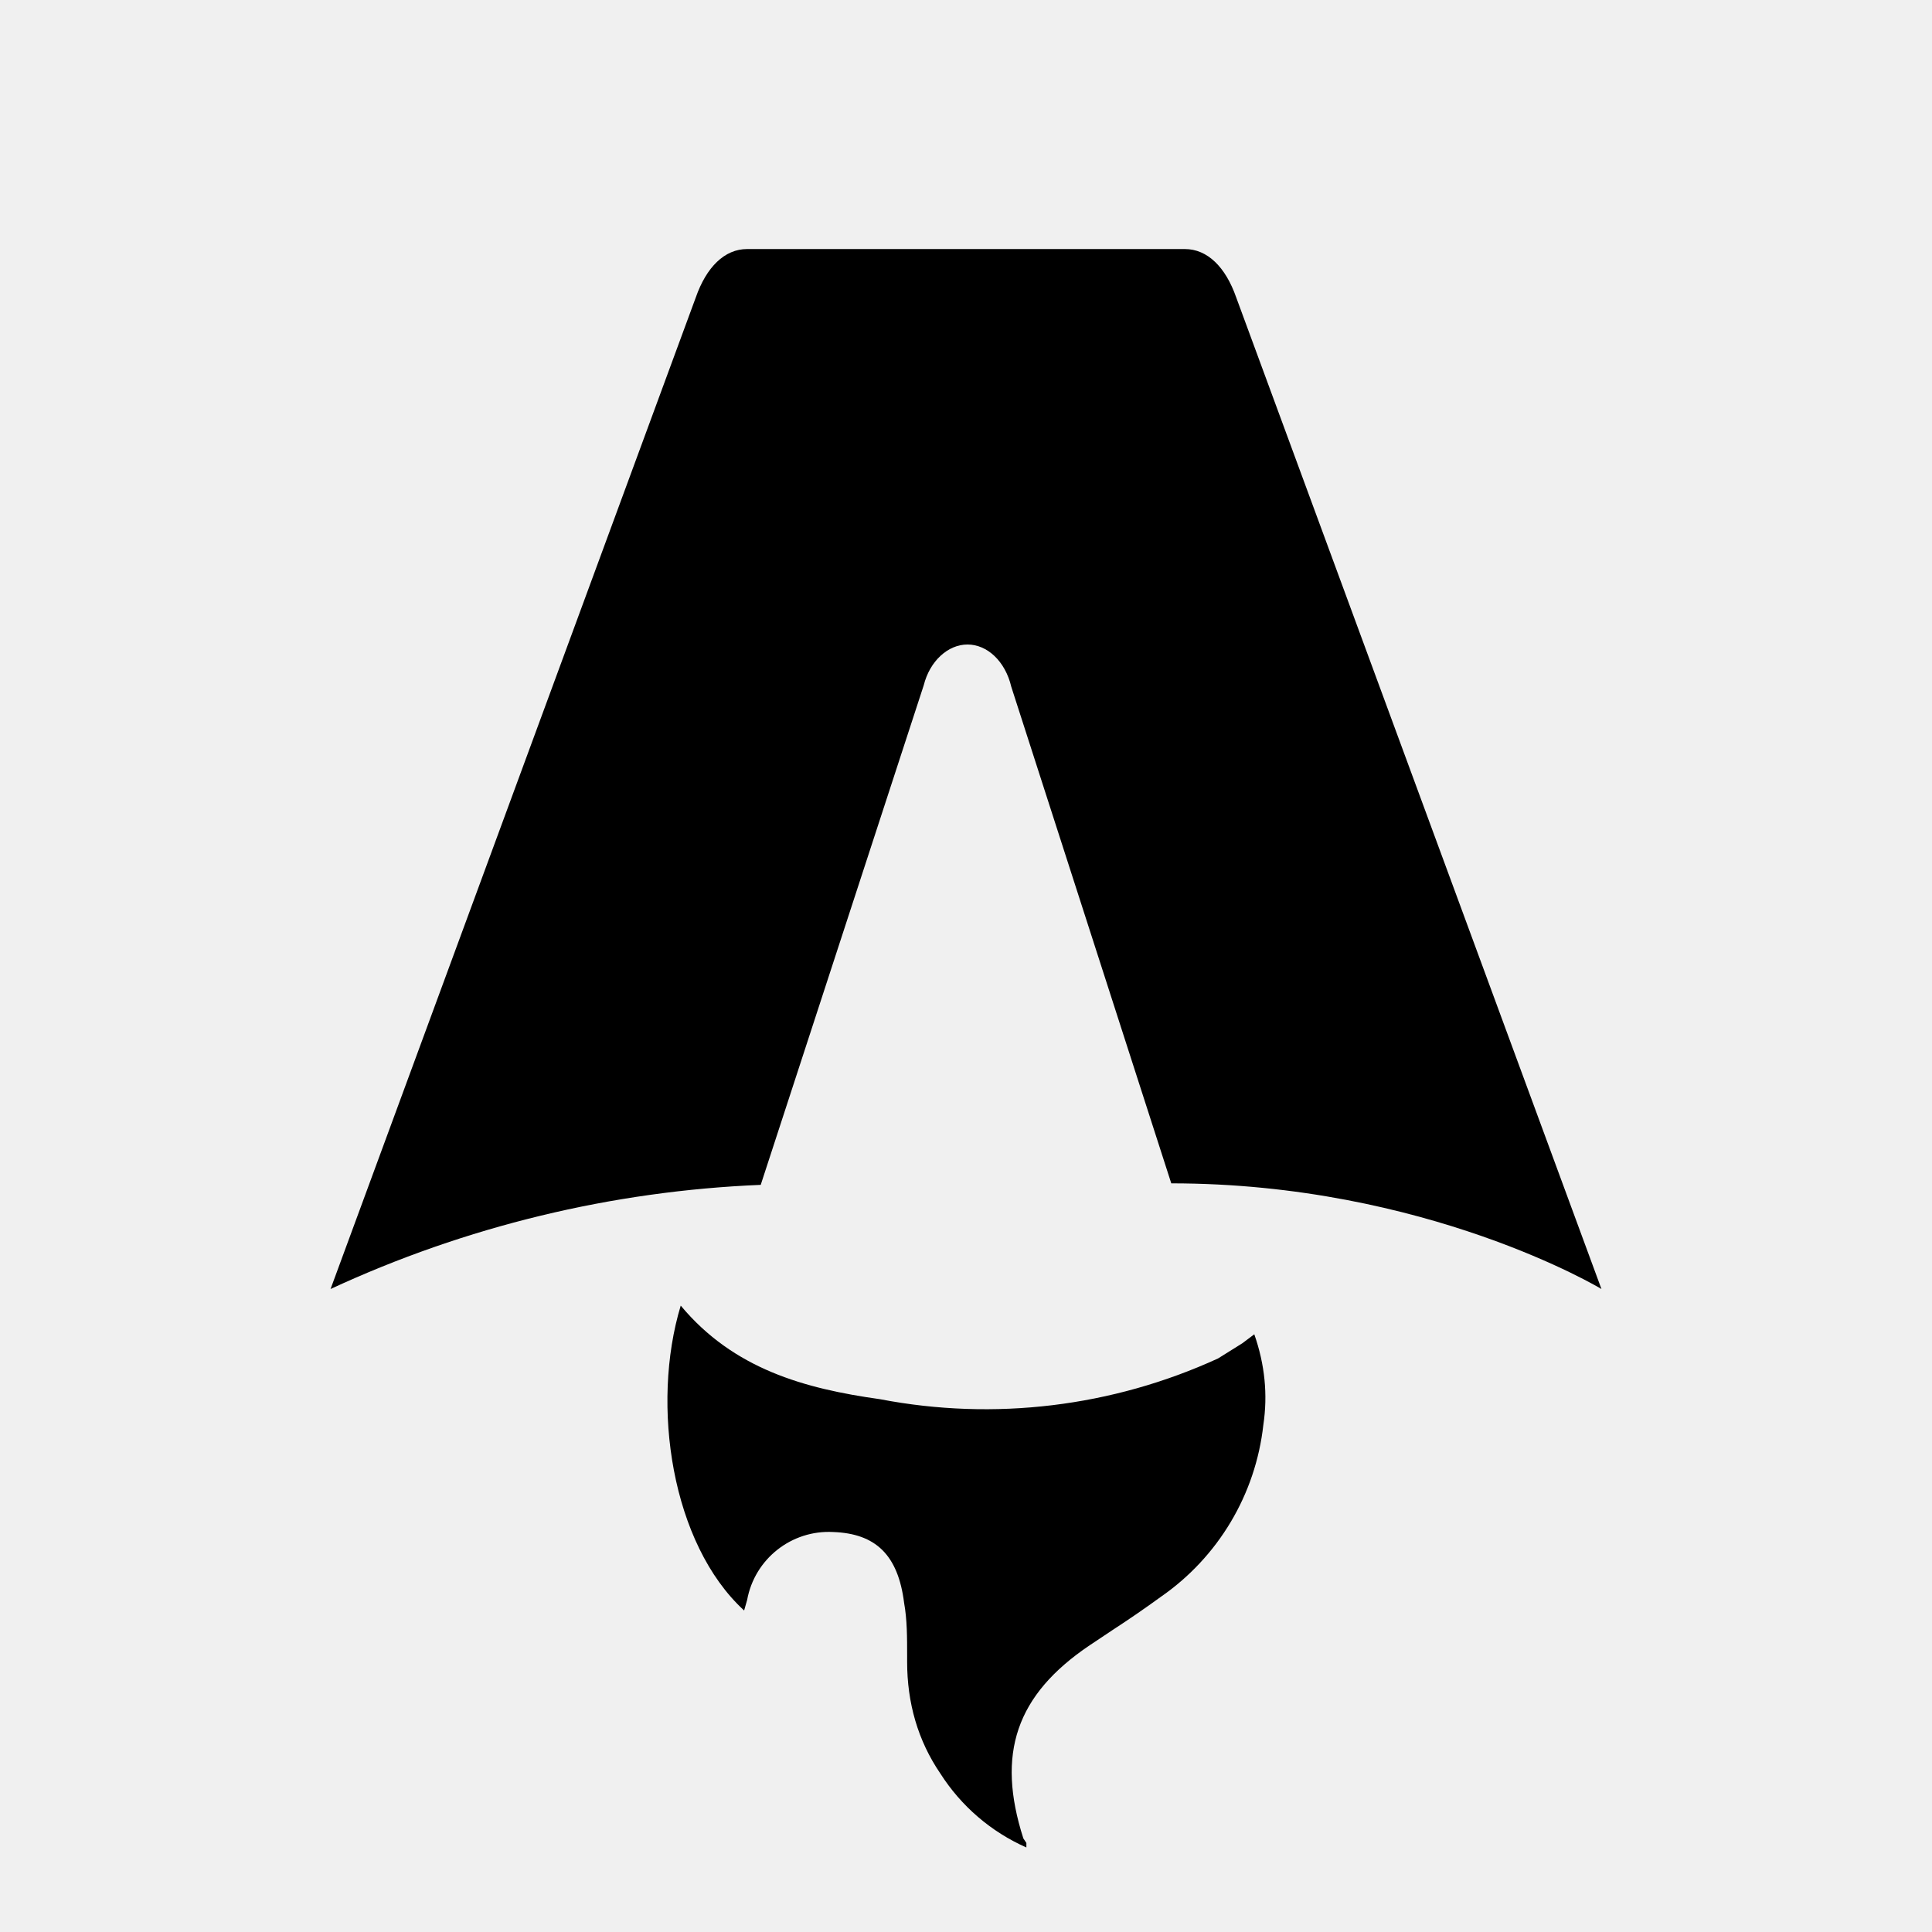
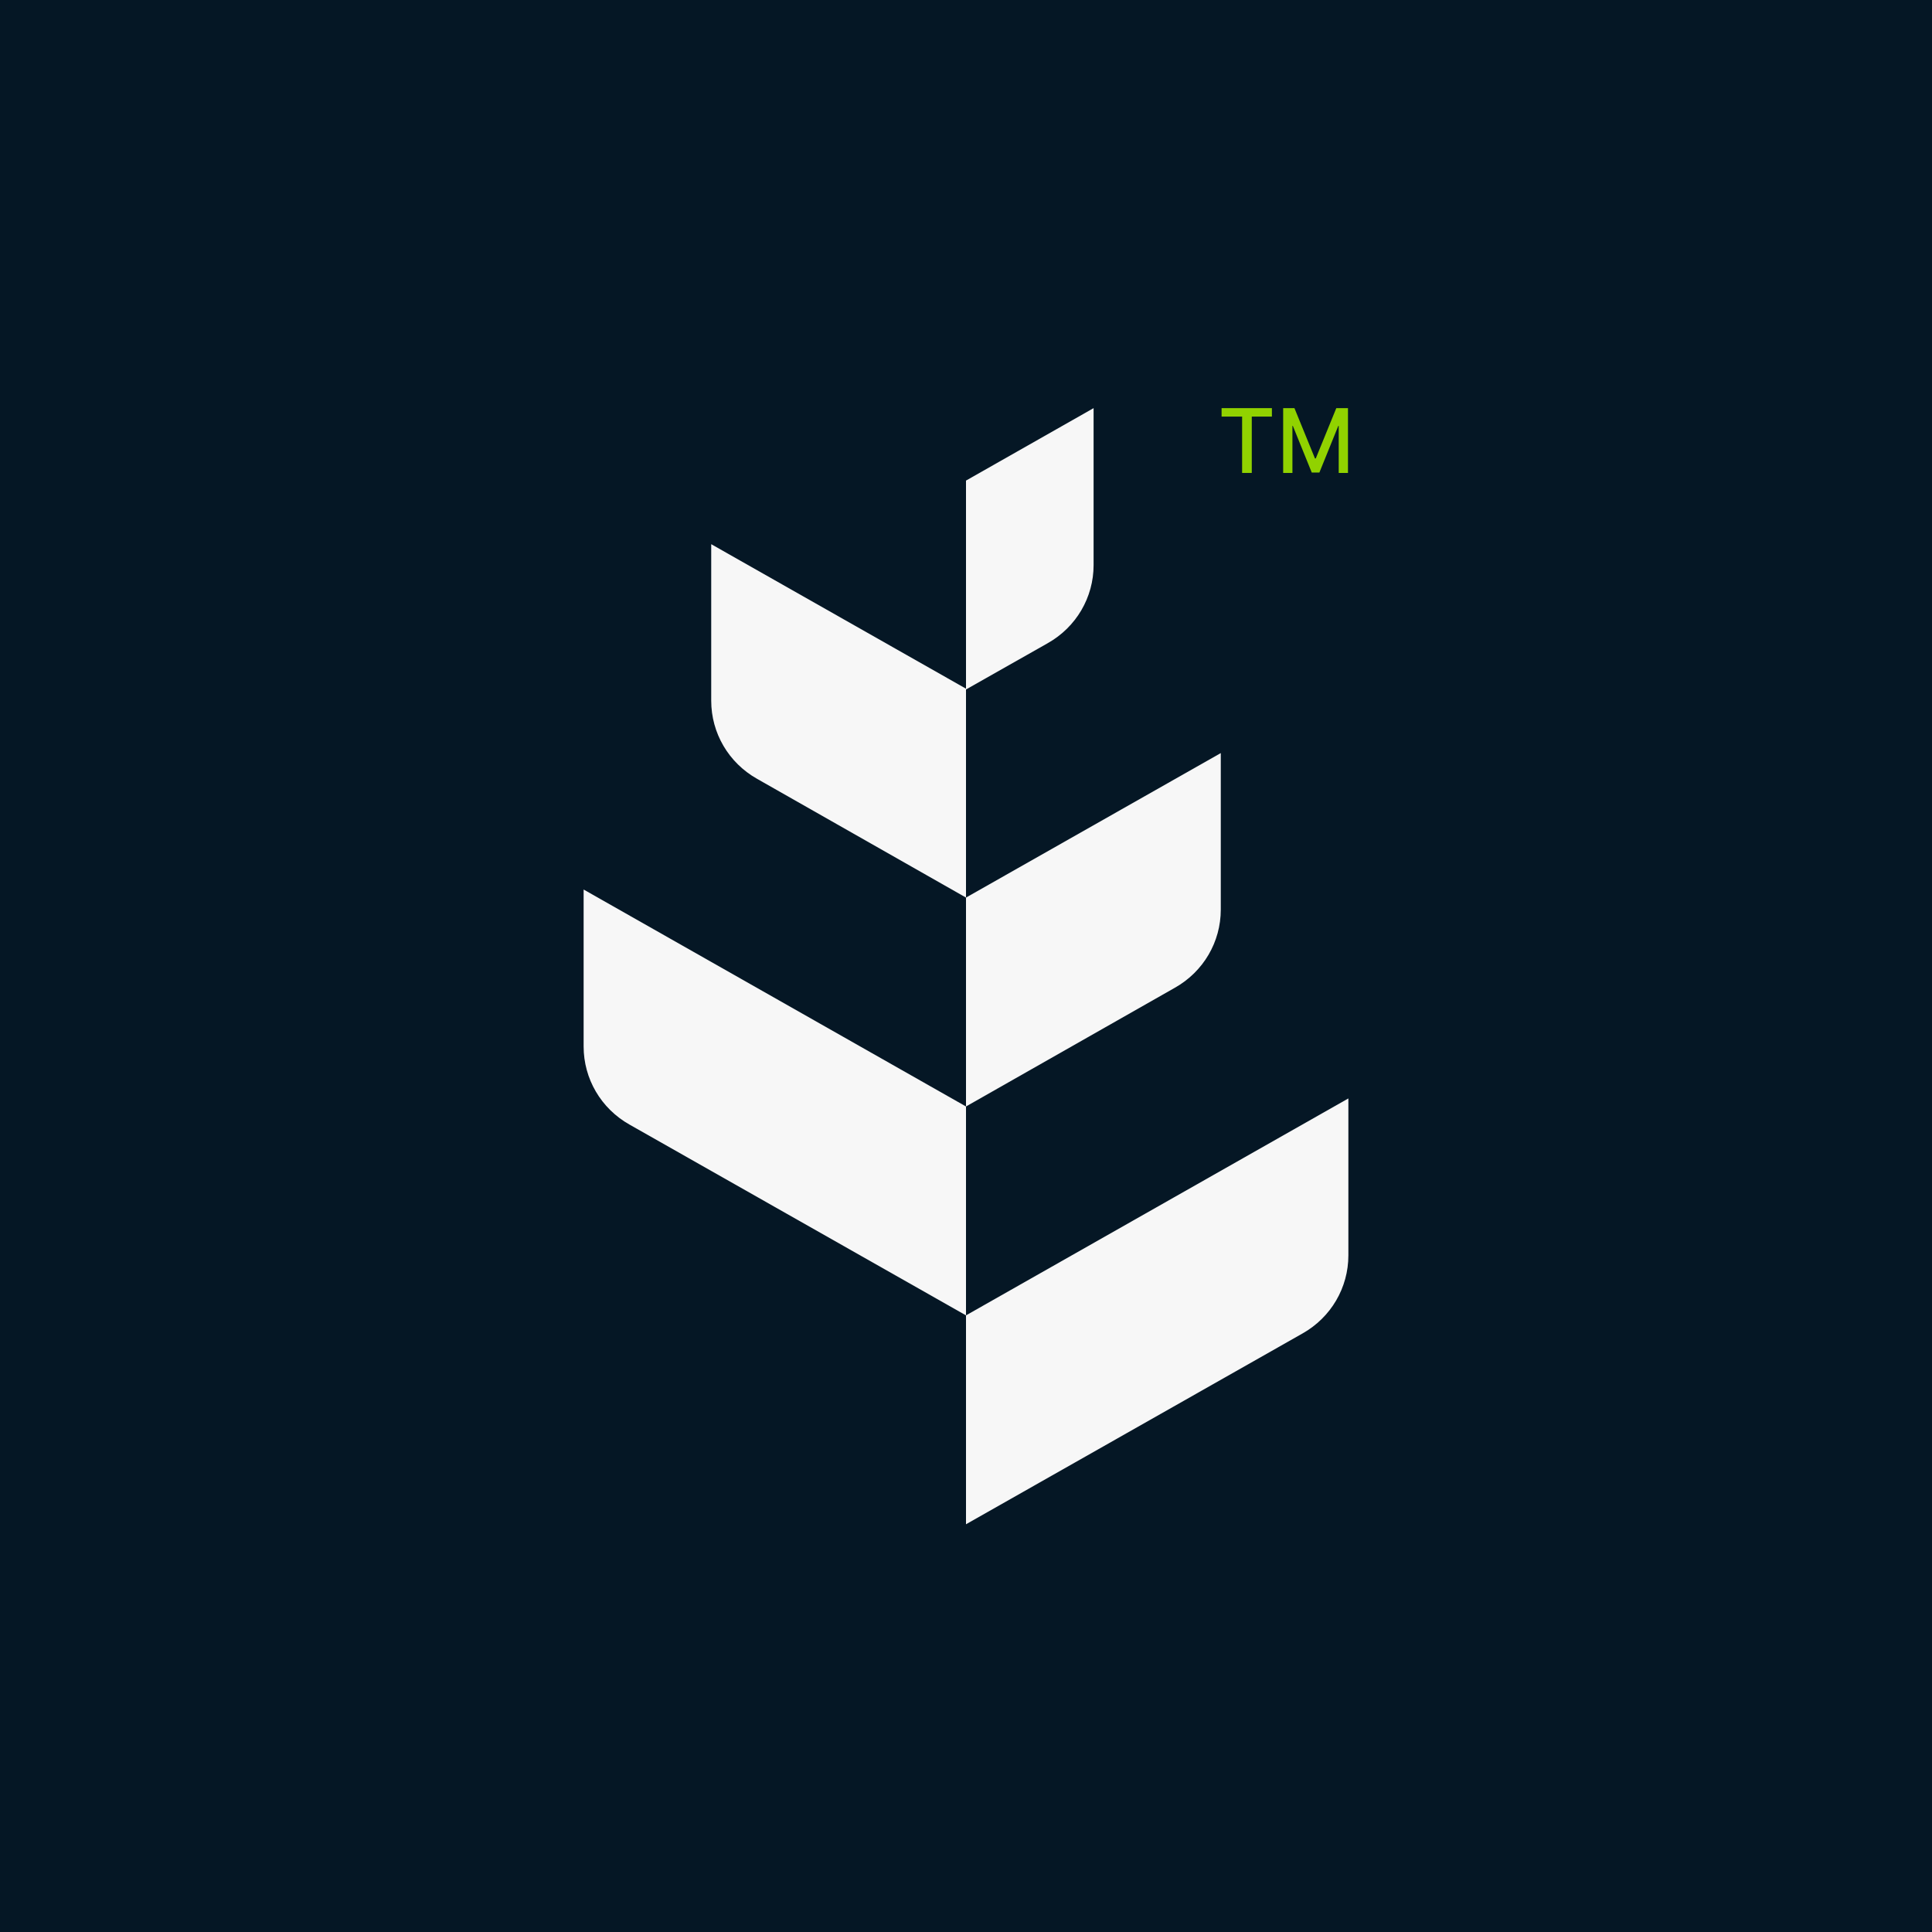
- <svg xmlns="http://www.w3.org/2000/svg" fill="none" viewBox="0 0 128 128">
-   <path d="M50.4 78.5a75.1 75.1 0 0 0-28.5 6.9l24.2-65.7c.7-2 1.9-3.2 3.4-3.2h29c1.5 0 2.7 1.2 3.4 3.2l24.2 65.7s-11.6-7-28.5-7L67 45.5c-.4-1.7-1.6-2.8-2.9-2.8-1.3 0-2.5 1.1-2.9 2.7L50.4 78.5Zm-1.1 28.2Zm-4.2-20.2c-2 6.6-.6 15.8 4.2 20.2a17.5 17.5 0 0 1 .2-.7 5.5 5.5 0 0 1 5.7-4.5c2.8.1 4.3 1.5 4.7 4.7.2 1.1.2 2.3.2 3.5v.4c0 2.7.7 5.2 2.2 7.4a13 13 0 0 0 5.7 4.9v-.3l-.2-.3c-1.8-5.6-.5-9.5 4.4-12.8l1.5-1a73 73 0 0 0 3.2-2.2 16 16 0 0 0 6.8-11.4c.3-2 .1-4-.6-6l-.8.6-1.6 1a37 37 0 0 1-22.4 2.7c-5-.7-9.7-2-13.2-6.2Z" />
-   <style>
-         path { fill: #000; }
-         @media (prefers-color-scheme: dark) {
-             path { fill: #FFF; }
-         }
+ <svg xmlns="http://www.w3.org/2000/svg" id="Capa_1" version="1.1" viewBox="0 0 48 48">
+   <defs>
+     <style>
+       .st0 {
+         fill: #051725;
+       }
+ 
+       .st1 {
+         fill: #91d200;
+       }
+ 
+       .st2 {
+         fill: #f7f7f7;
+       }
    </style>
+   </defs>
+   <rect class="st0" width="48" height="48" />
+   <g>
+     <g>
+       <path class="st2" d="M33.5,27.29l-9.5,5.39v5.19l8.36-4.74c.71-.4,1.14-1.14,1.14-1.94v-3.89Z" />
+       <path class="st2" d="M14.5,22.1l9.5,5.39v5.19s-8.36-4.74-8.36-4.74c-.71-.4-1.14-1.14-1.14-1.94v-3.89Z" />
+       <path class="st2" d="M27.17,10.14l-3.17,1.8v5.19l2.03-1.15c.71-.4,1.14-1.14,1.14-1.94v-3.89Z" />
+       <path class="st2" d="M30.33,18.71l-6.33,3.59v5.19l5.19-2.95c.71-.4,1.14-1.14,1.14-1.94v-3.89Z" />
+       <path class="st2" d="M17.67,13.52l6.33,3.59v5.19s-5.19-2.95-5.19-2.95c-.71-.4-1.14-1.14-1.14-1.94v-3.89Z" />
+     </g>
+     <g>
+       <path class="st1" d="M30.35,10.35v-.21h1.25v.21h-.5v1.4h-.24v-1.4h-.5Z" />
+       <path class="st1" d="M31.87,10.14h.29l.51,1.25h.02l.51-1.25h.29v1.61h-.23v-1.17h-.01l-.47,1.16h-.19l-.47-1.16h-.01v1.17h-.23v-1.61Z" />
+     </g>
+   </g>
</svg>
